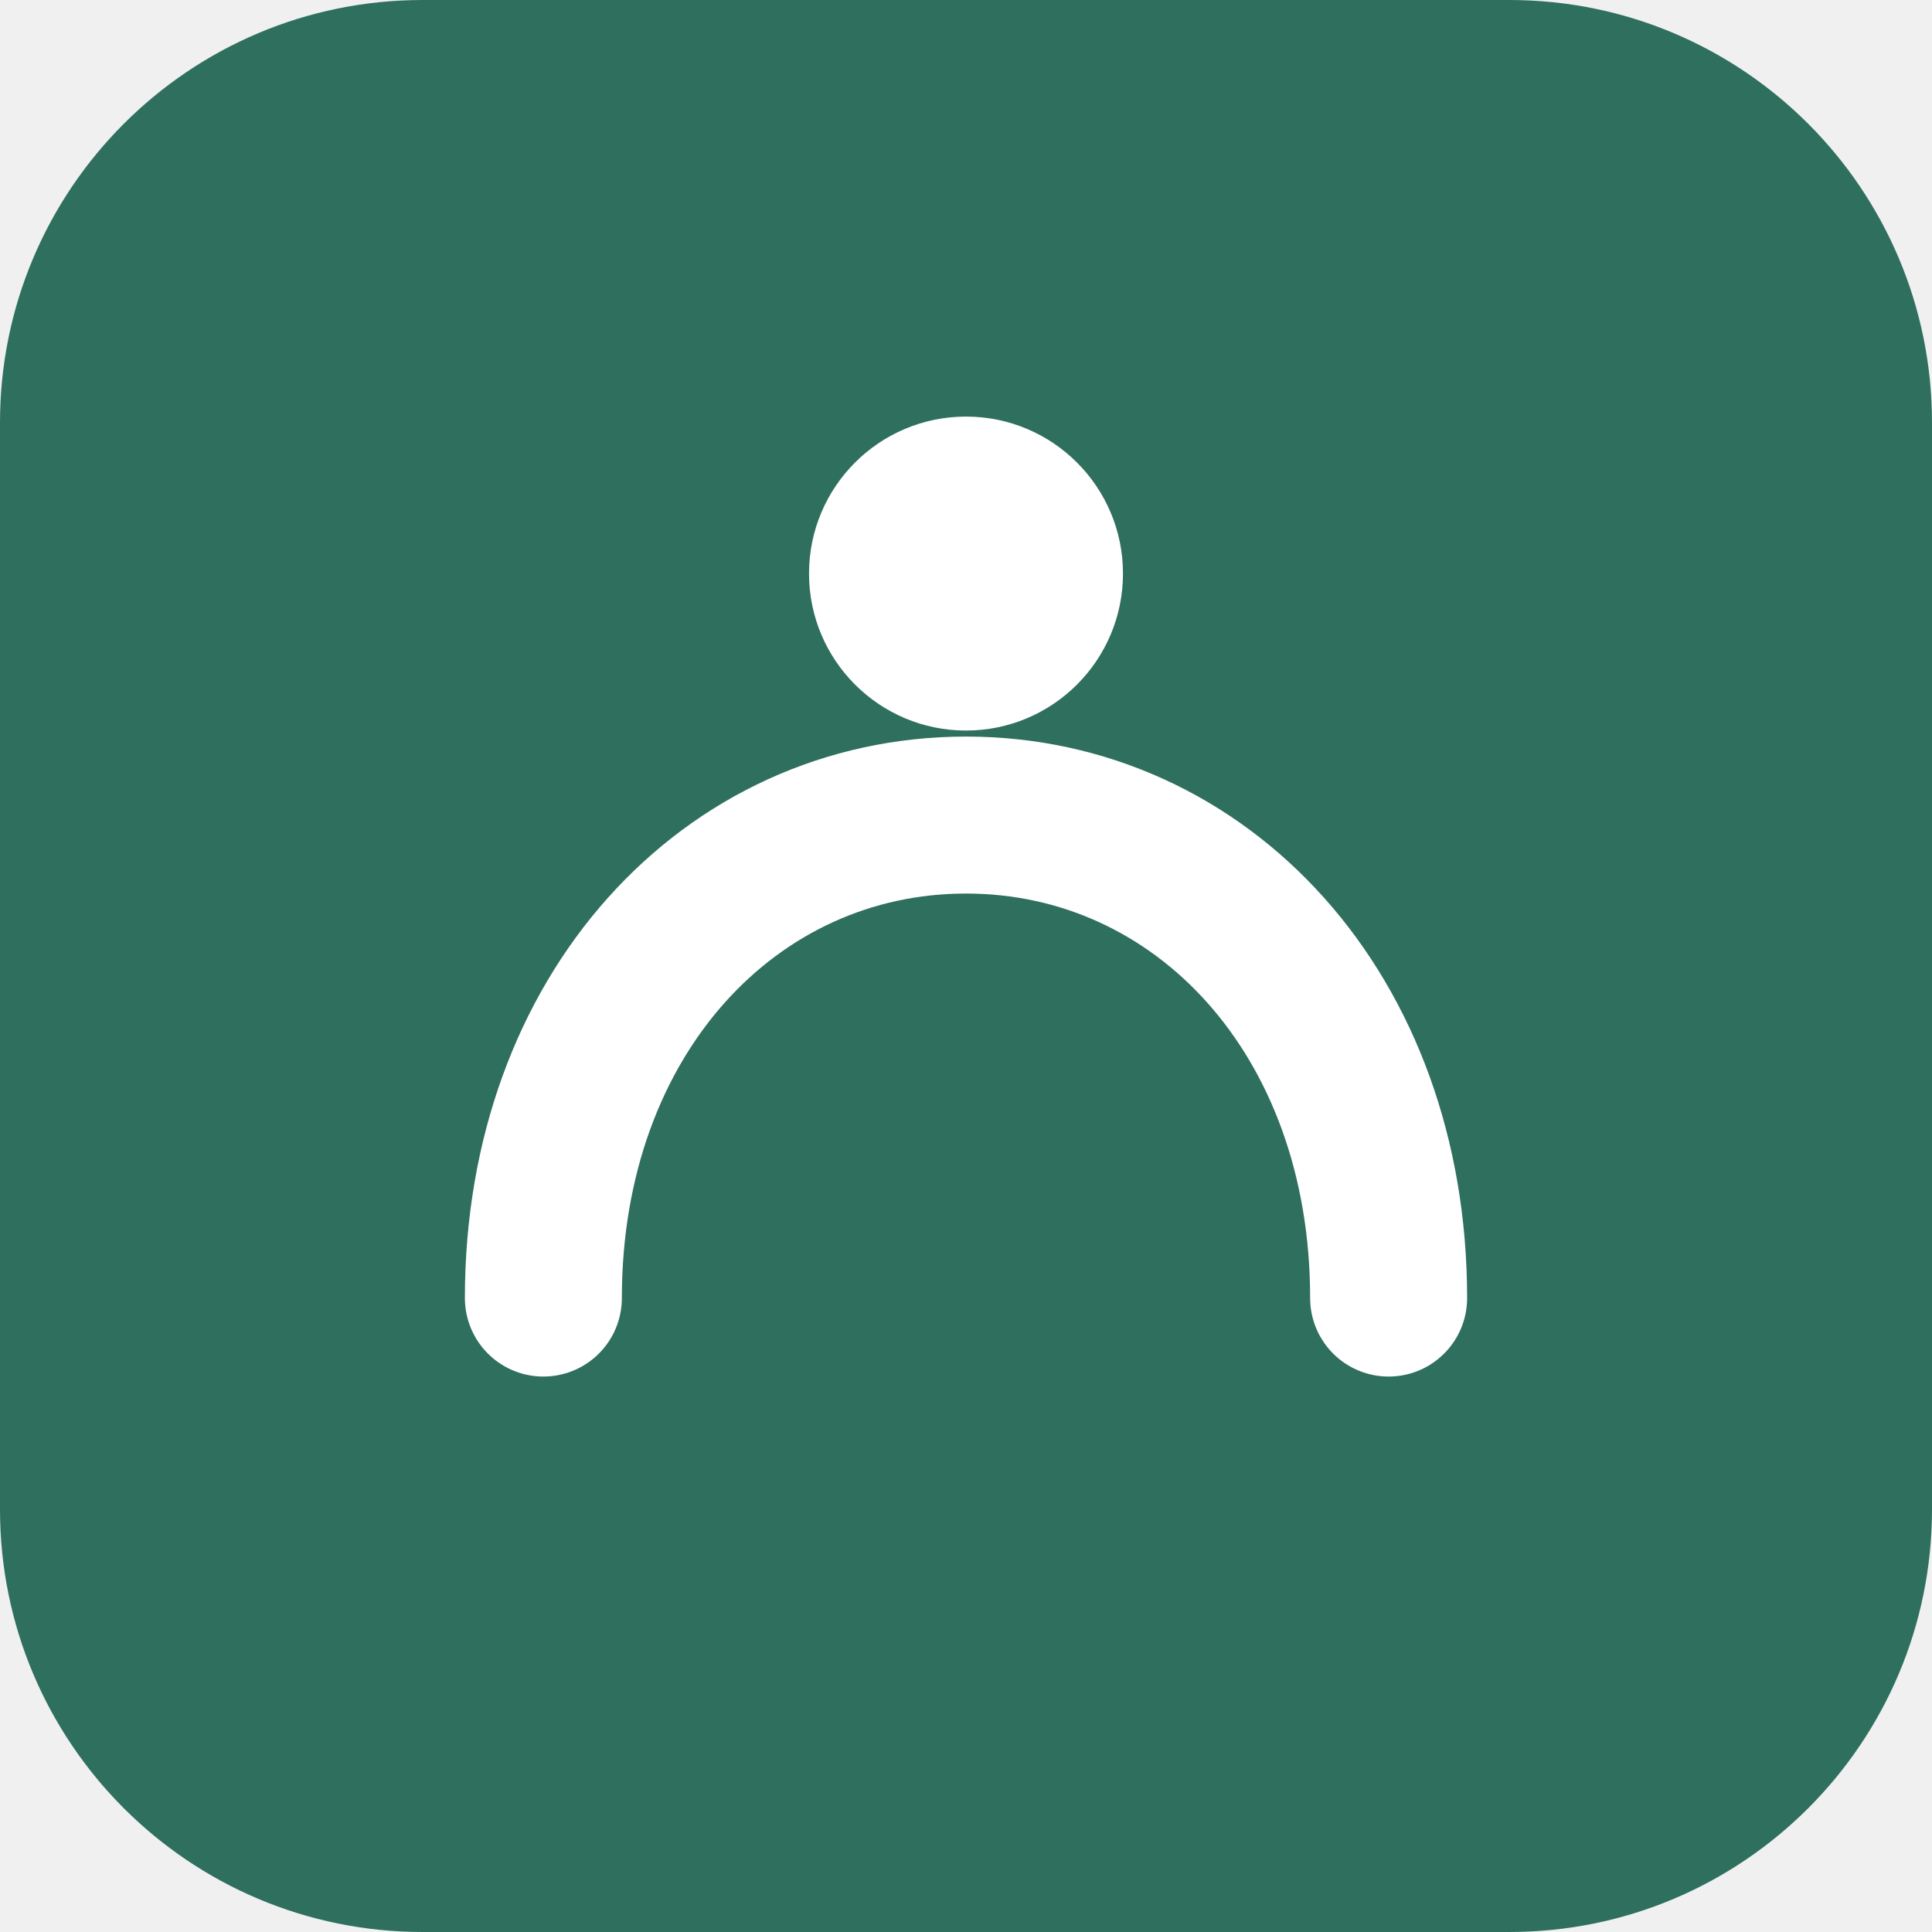
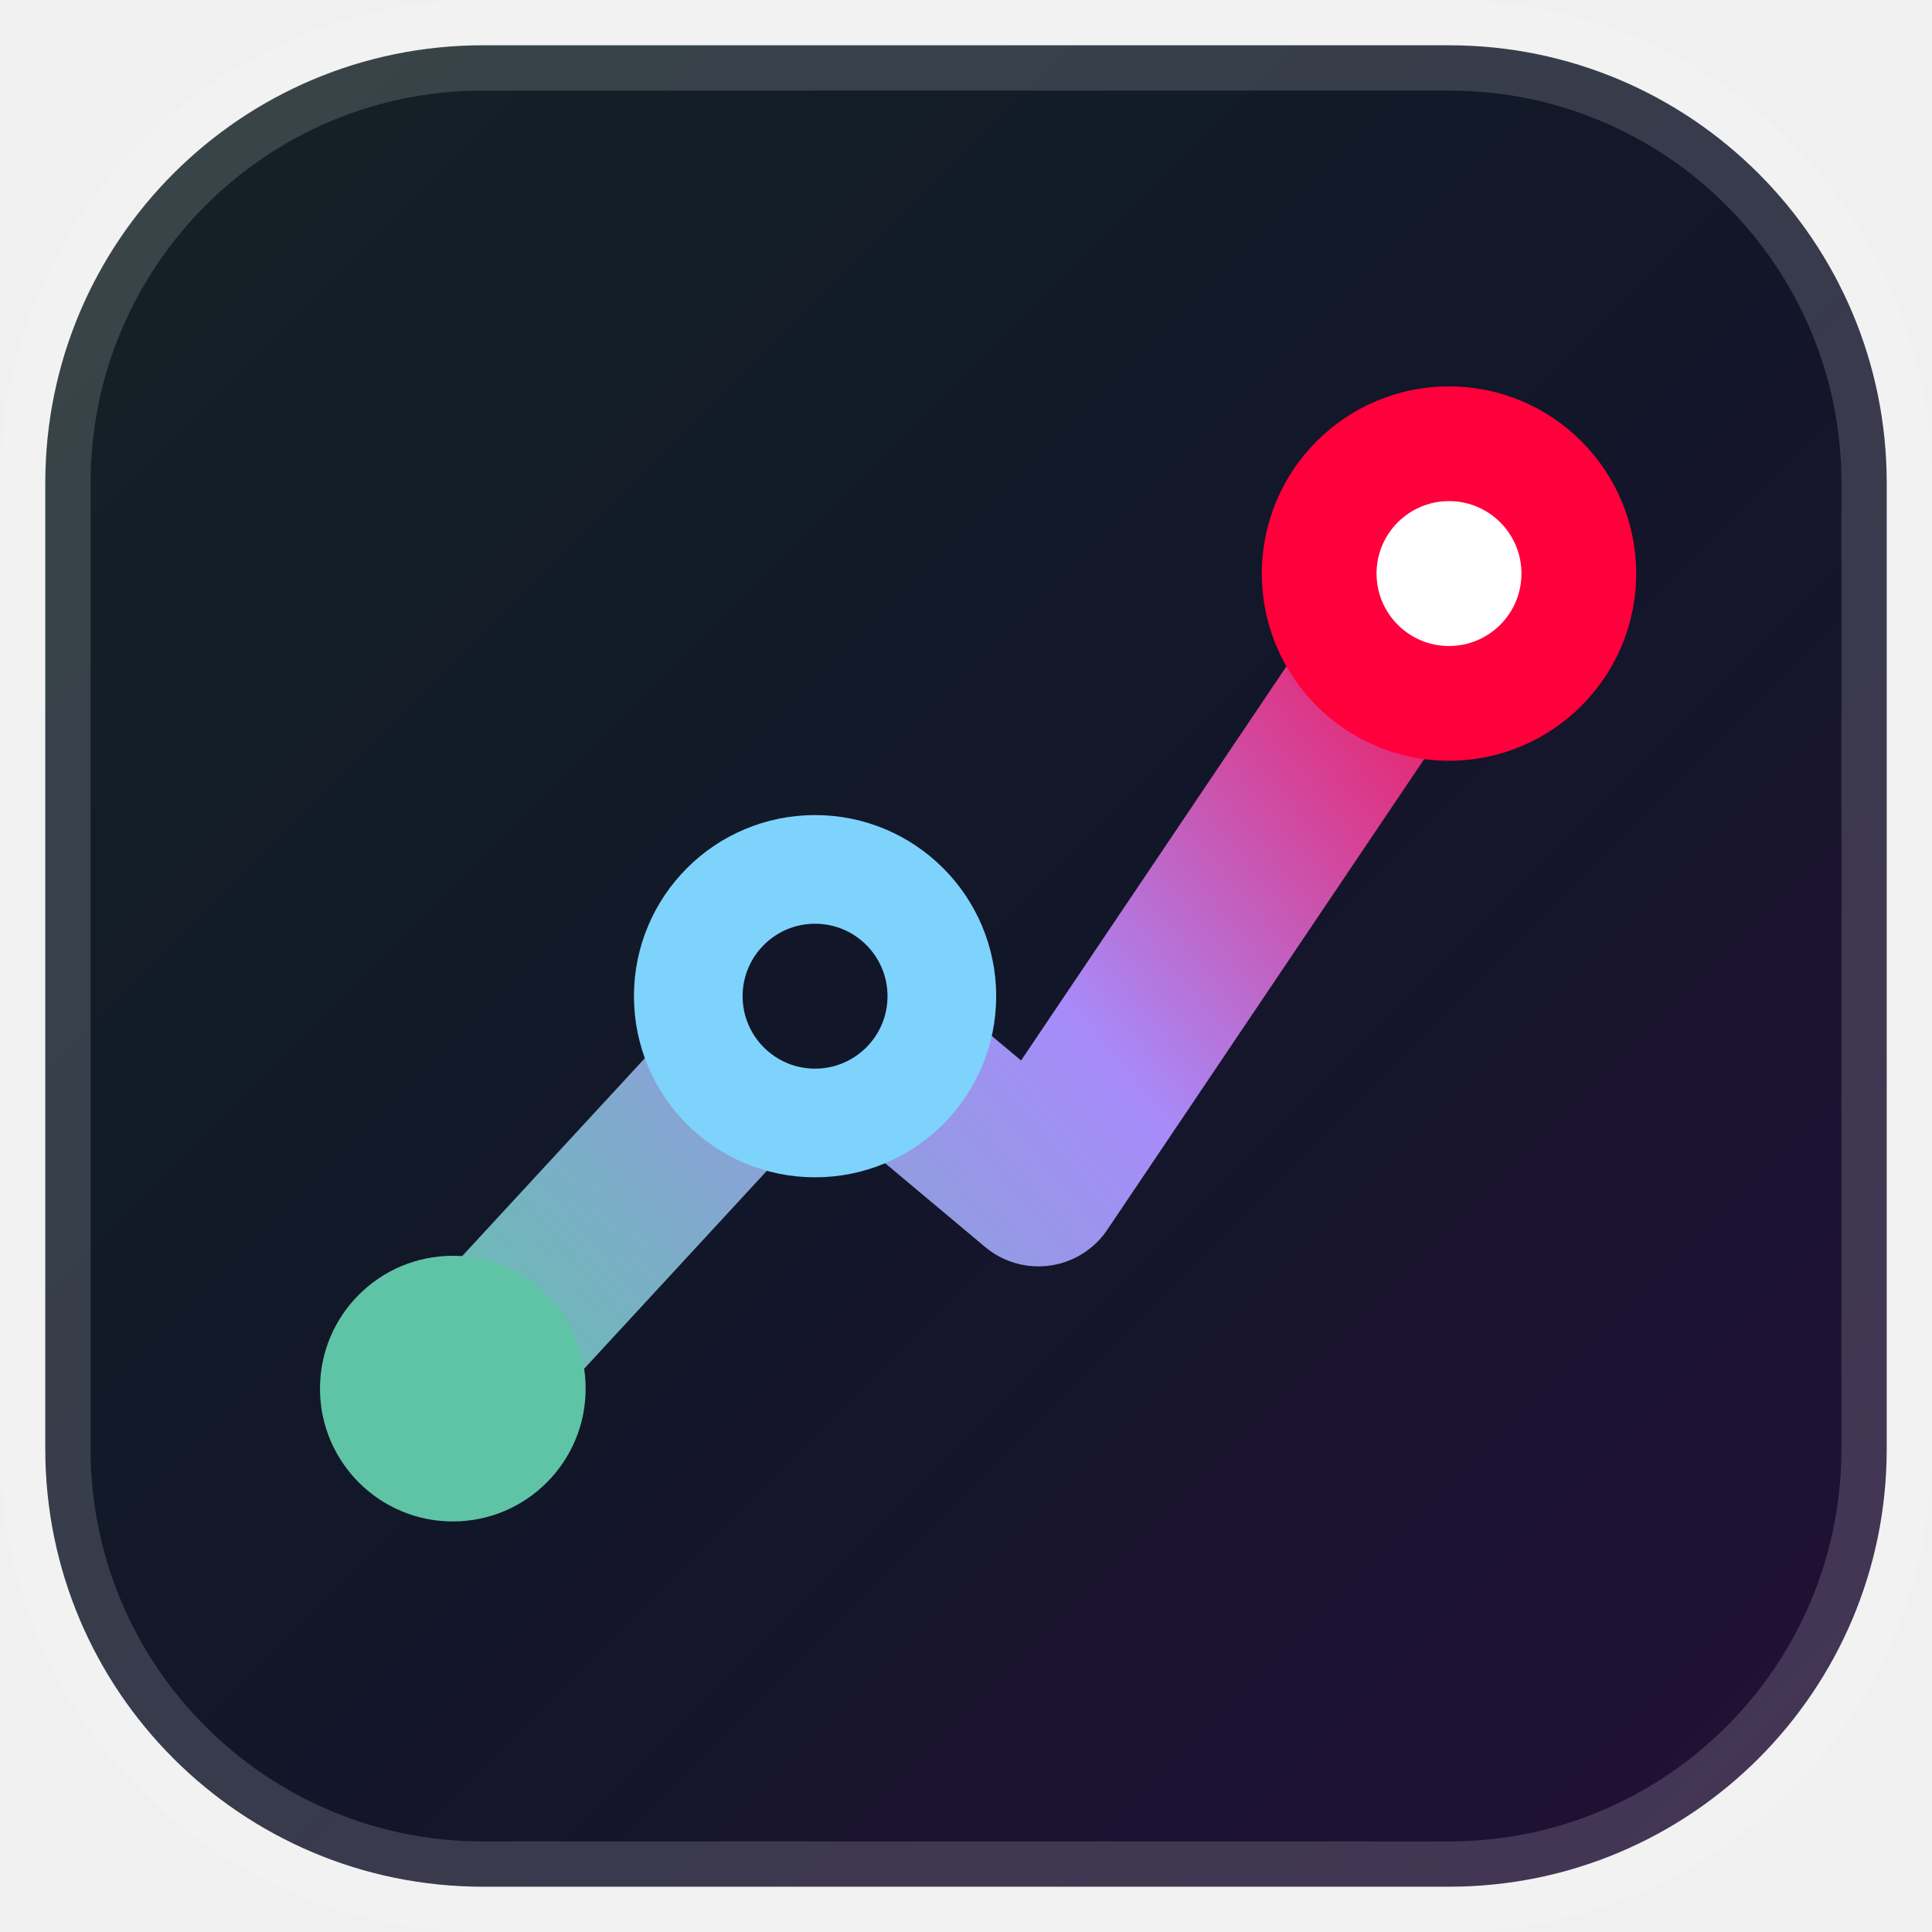
- <svg xmlns="http://www.w3.org/2000/svg" viewBox="0 0 32 32">
-   <rect width="32" height="32" rx="7" fill="#2f6f5e" />
-   <path d="M9 21.5c0-4.7 3.1-8 7-8s7 3.3 7 8" fill="none" stroke="#fff" stroke-width="2.6" stroke-linecap="round" />
-   <circle cx="16" cy="9.5" r="2.6" fill="#fff" />
+ <svg xmlns="http://www.w3.org/2000/svg" viewBox="0 0 32 32" fill="none">
+   <defs>
+     <linearGradient id="bg" x1="2" y1="2" x2="30" y2="30" gradientUnits="userSpaceOnUse">
+       <stop offset="0%" stop-color="#132226" />
+       <stop offset="52%" stop-color="#121629" />
+       <stop offset="100%" stop-color="#221036" />
+     </linearGradient>
+     <linearGradient id="climb" x1="6.5" y1="23.5" x2="24.5" y2="8.5" gradientUnits="userSpaceOnUse">
+       <stop offset="0%" stop-color="#5fc4a6" />
+       <stop offset="55%" stop-color="#a78bfa" />
+       <stop offset="100%" stop-color="#ff003c" />
+     </linearGradient>
+   </defs>
+   <rect x="0.75" y="0.75" width="30.5" height="30.5" rx="7.25" fill="url(#bg)" stroke="rgba(255,255,255,0.16)" stroke-width="1.5" />
+   <path d="M7.5 23L13.5 16.5L17.2 19.6L24 9.5" stroke="url(#climb)" stroke-width="2.75" stroke-linecap="round" stroke-linejoin="round" />
+   <circle cx="7.5" cy="23" r="2.2" fill="#5fc4a6" />
+   <circle cx="13.5" cy="16.5" r="2.1" fill="#121629" stroke="#7dd3fc" stroke-width="1.8" />
+   <circle cx="24" cy="9.5" r="3.1" fill="#ff003c" />
+   <circle cx="24" cy="9.5" r="1.2" fill="#ffffff" />
</svg>
